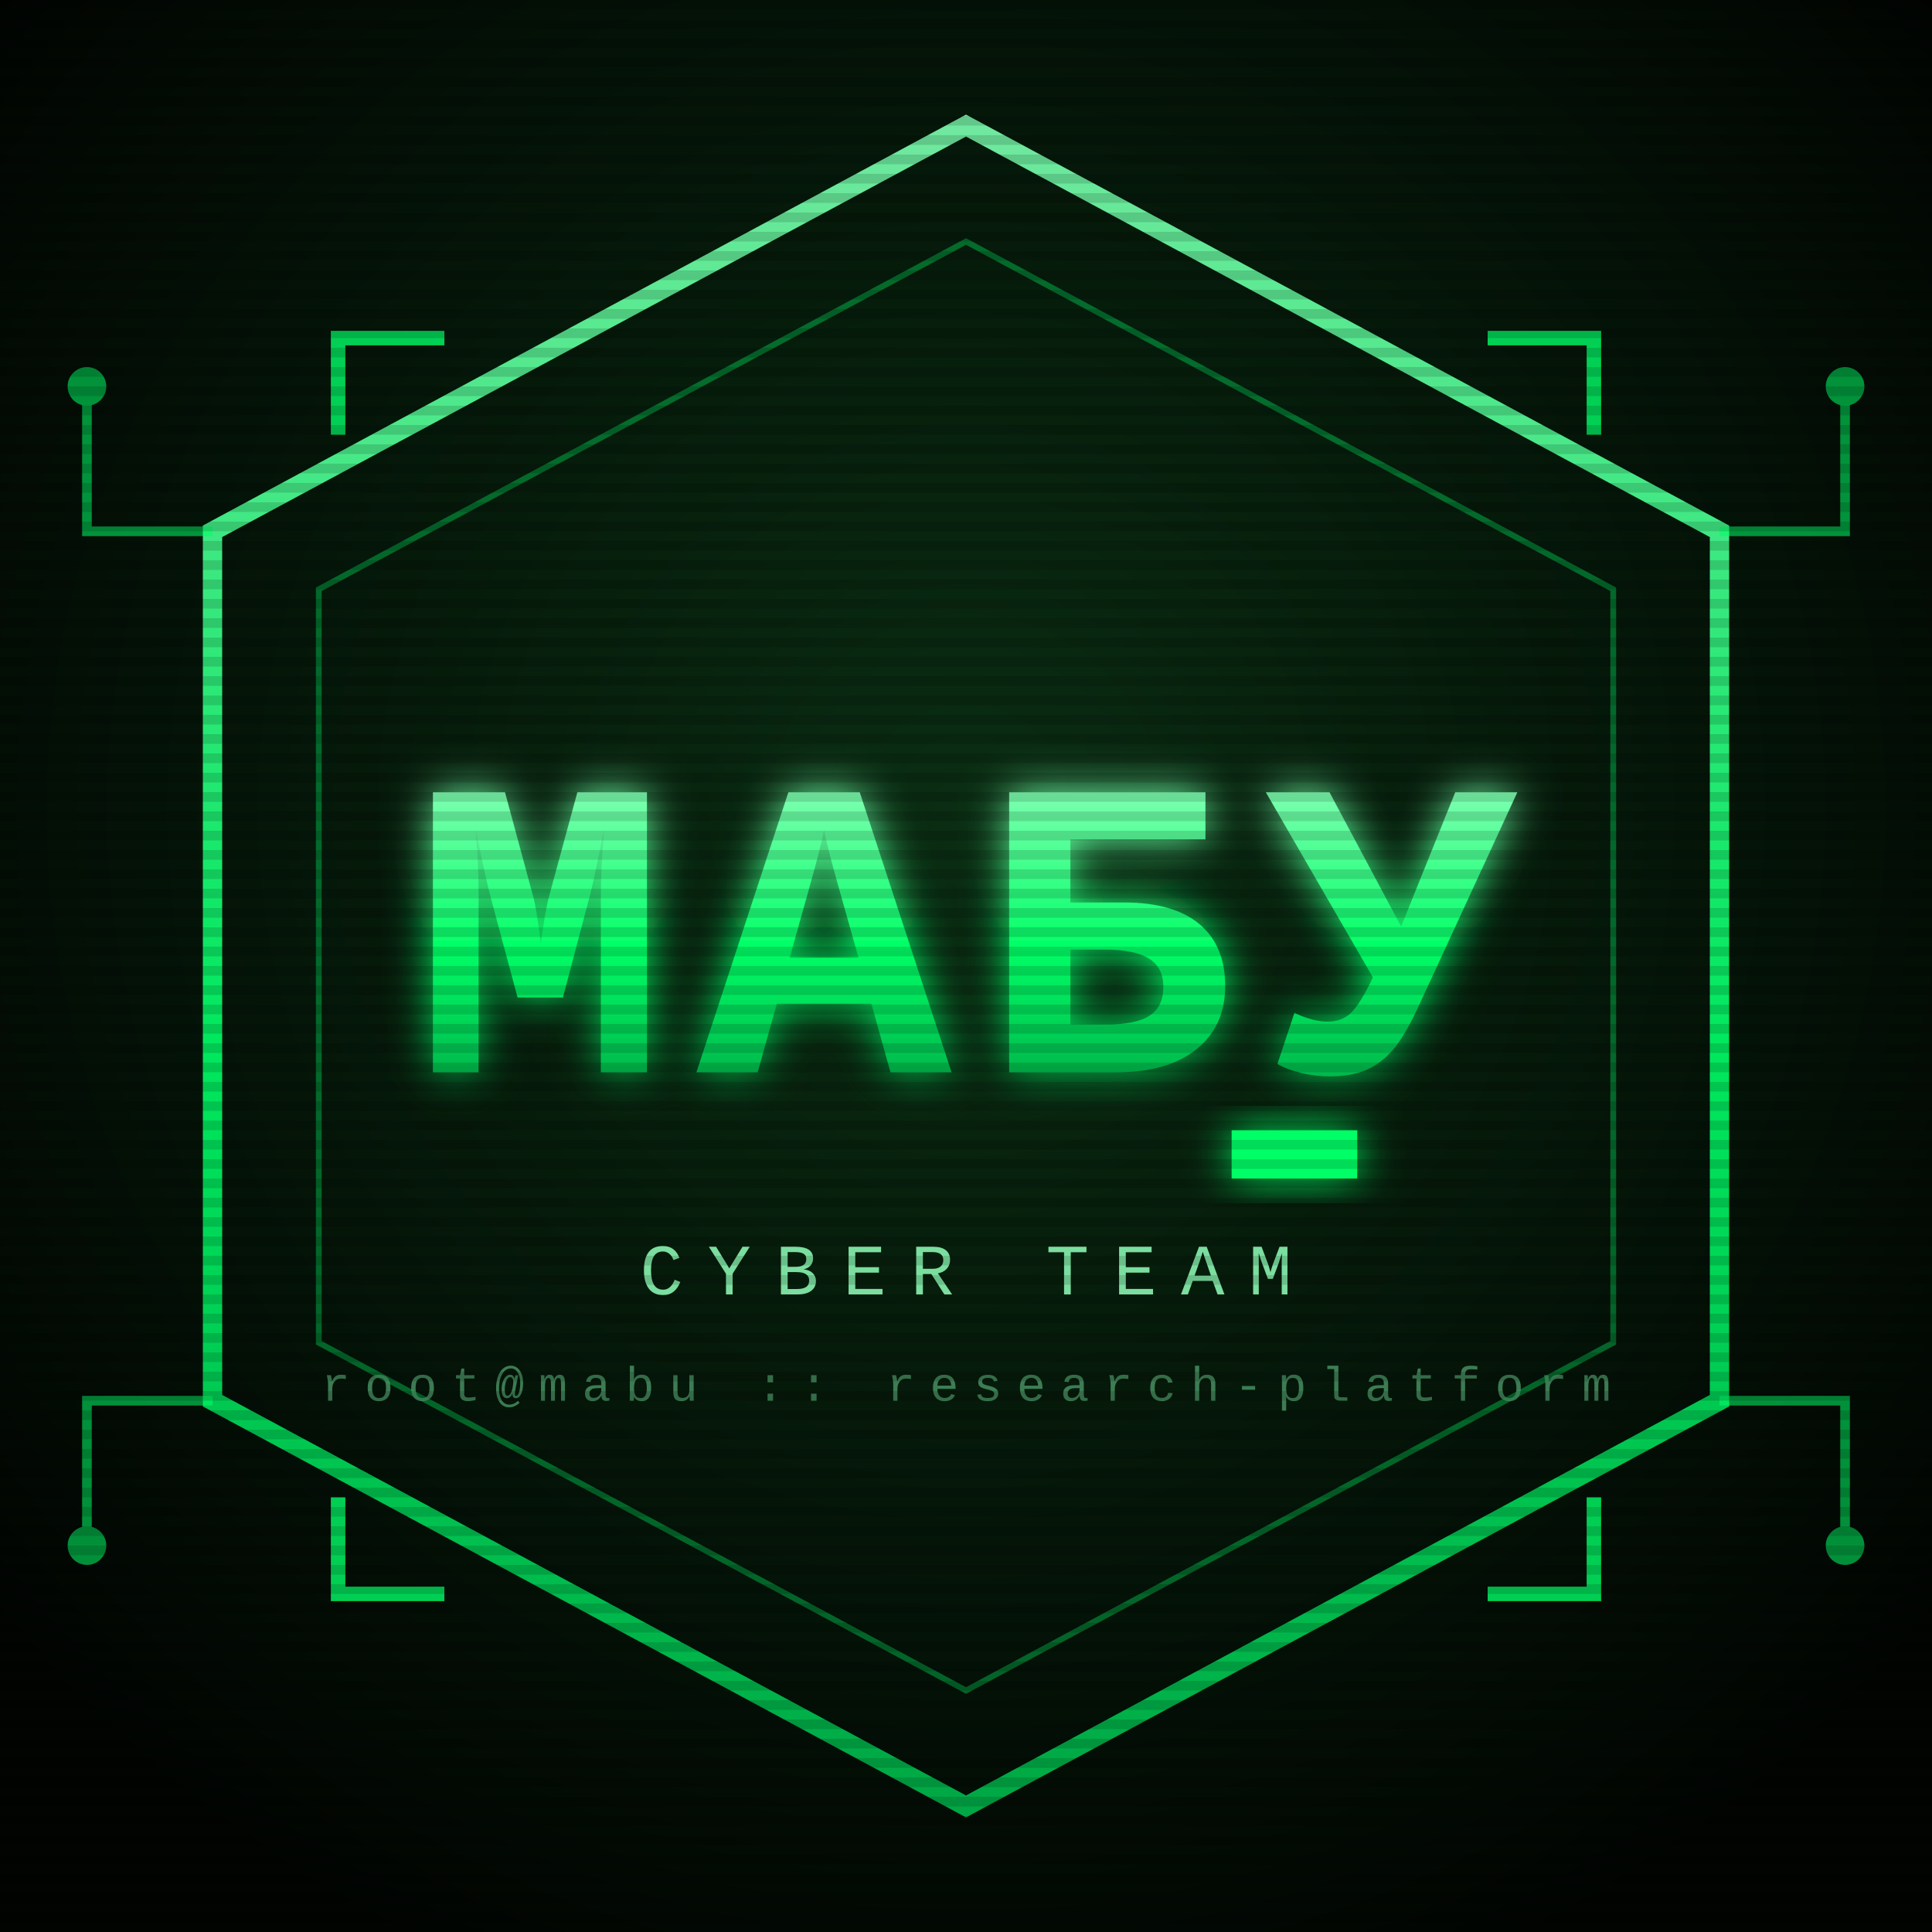
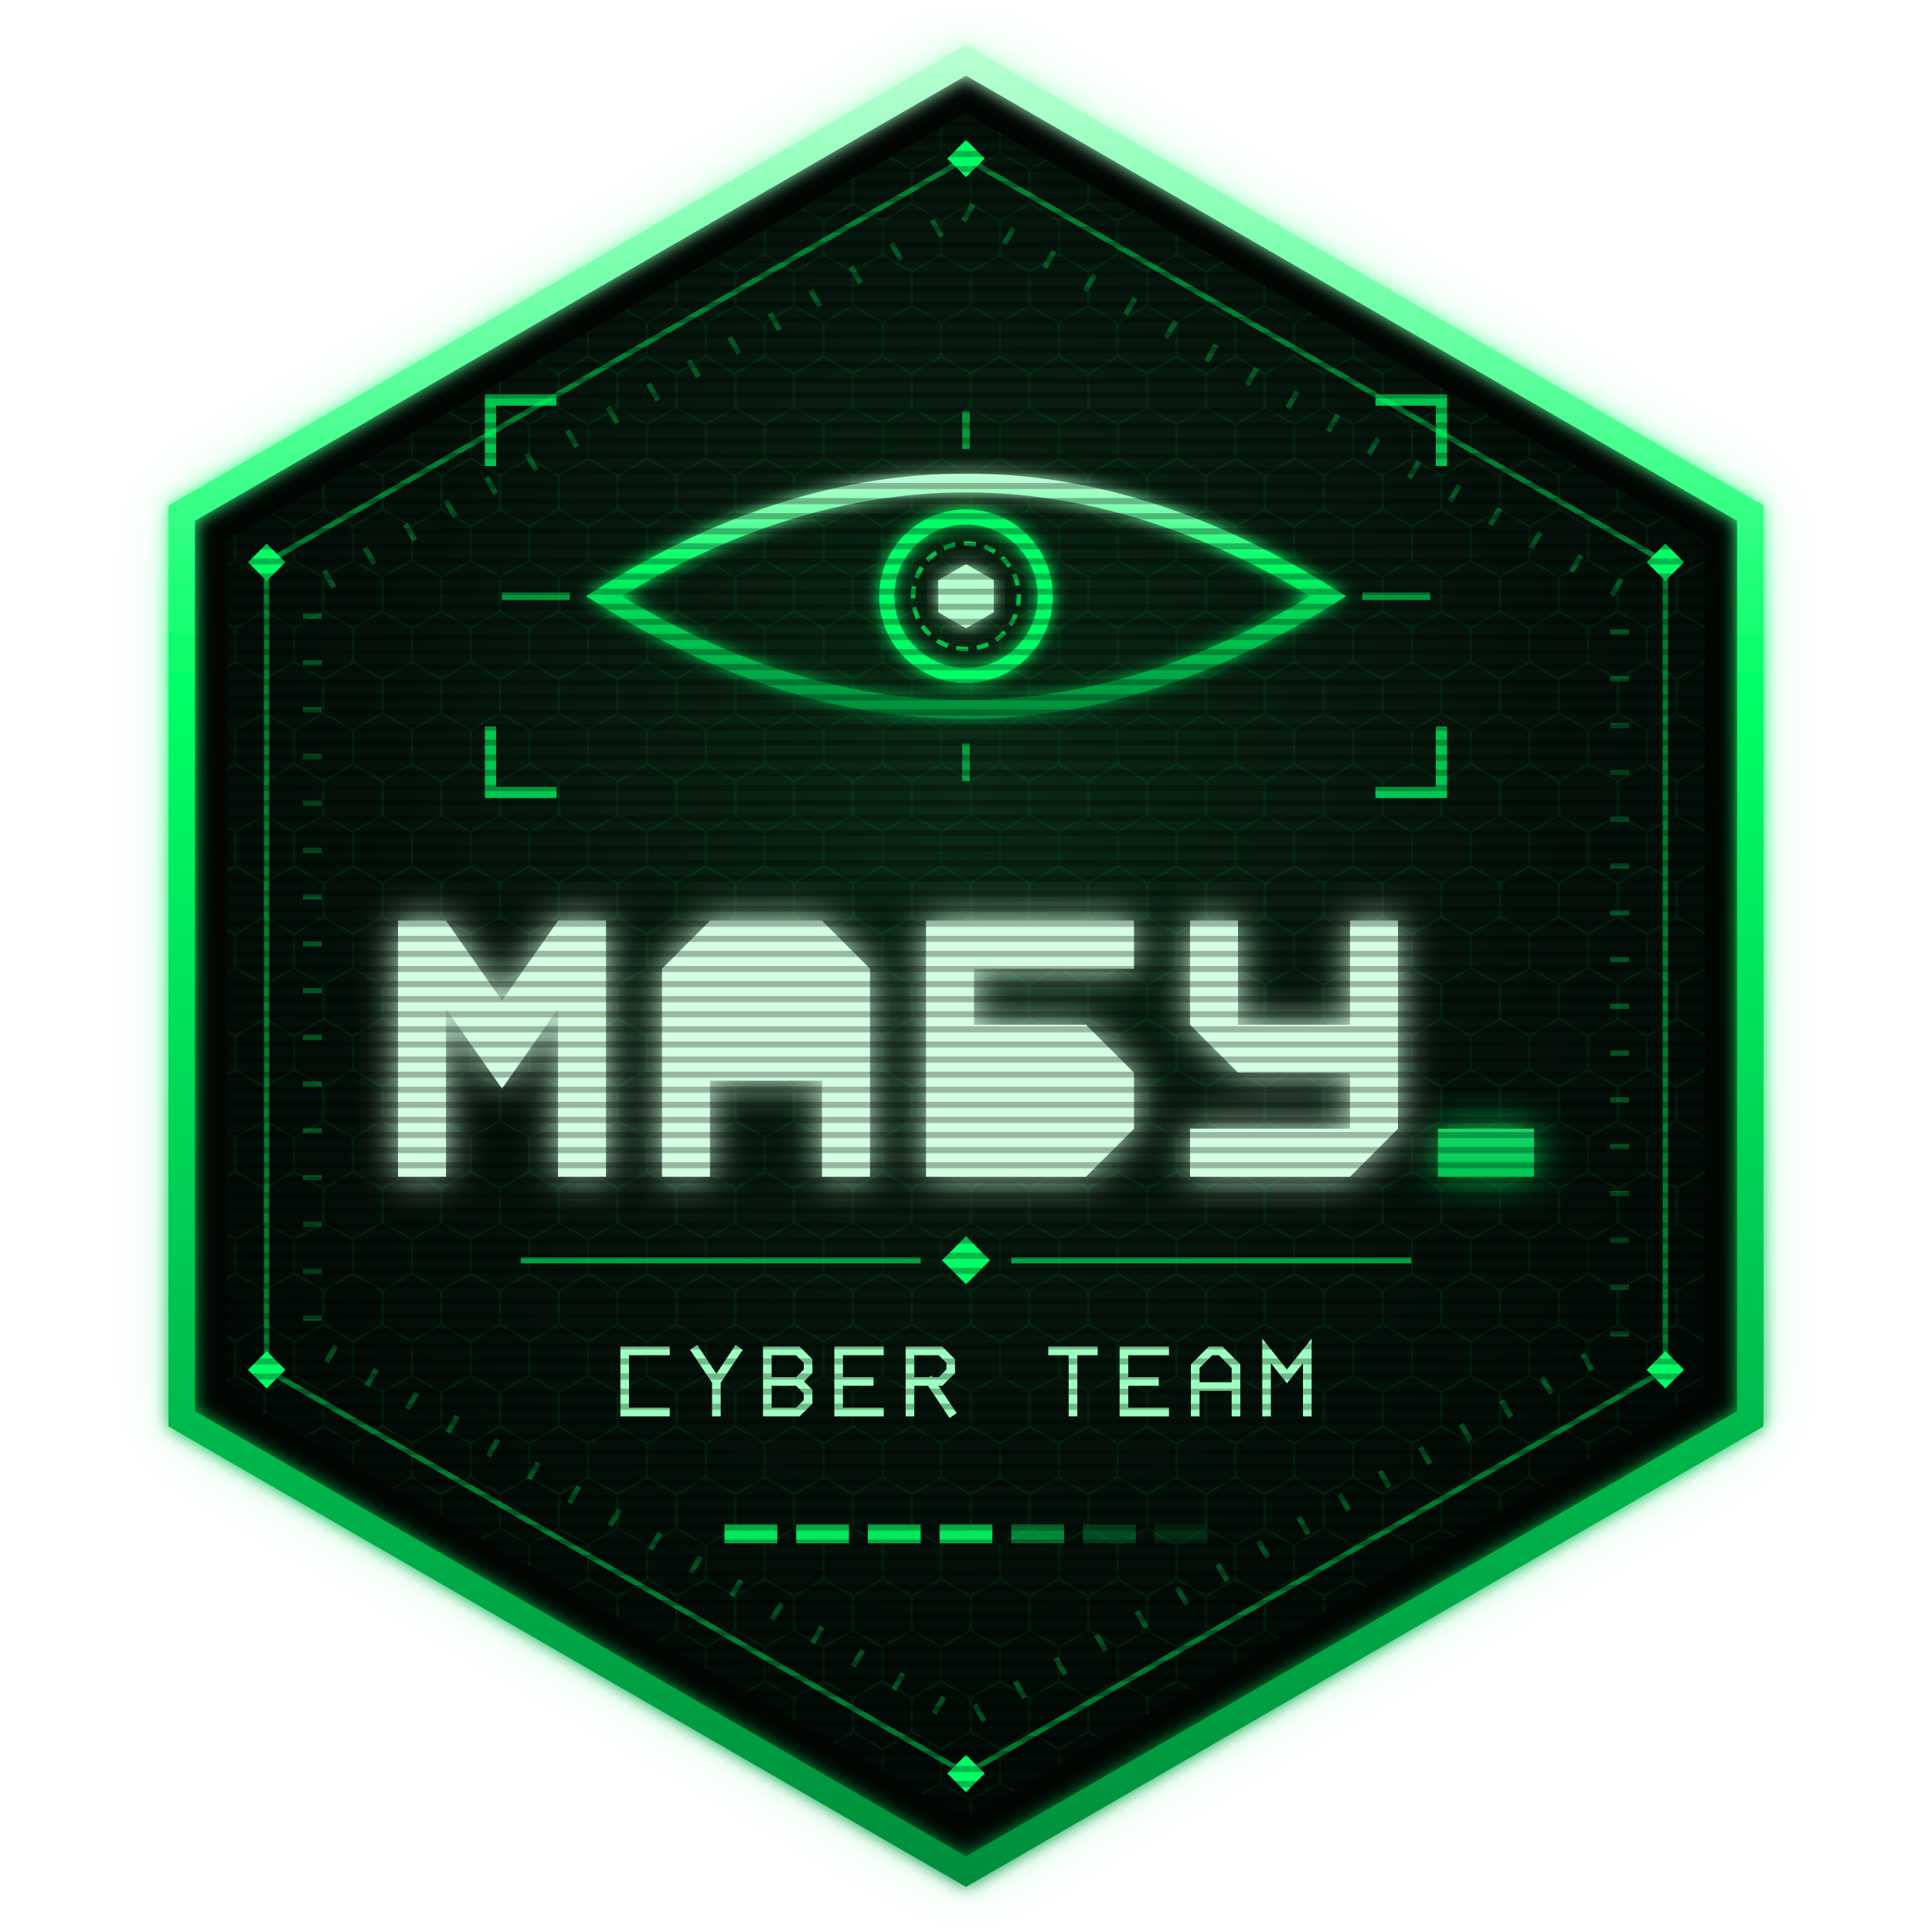
- <svg xmlns="http://www.w3.org/2000/svg" viewBox="0 0 400 400" width="400" height="400">
+ <svg xmlns="http://www.w3.org/2000/svg" viewBox="0 0 512 512" width="512" height="512" role="img" aria-labelledby="mabuLogoTitle">
+   <style>
+     .mabuLogo-cursor { animation: mabuLogoBlink 1.1s steps(1) infinite; }
+     .mabuLogo-sweep { animation: mabuLogoSweep 5.5s ease-in-out infinite; }
+     @keyframes mabuLogoBlink { 50% { opacity: 0; } }
+     @keyframes mabuLogoSweep { 0% { transform: translateY(0); opacity: 0; } 10% { opacity: 1; } 90% { opacity: 1; } 100% { transform: translateY(440px); opacity: 0; } }
+     @media (prefers-reduced-motion: reduce) { .mabuLogo-cursor, .mabuLogo-sweep { animation: none; } .mabuLogo-sweep { opacity: 0; } }
+   </style>
  <defs>
-     <radialGradient id="mabuGlow" cx="50%" cy="42%" r="65%">
-       <stop offset="0%" stop-color="#0a2e13" />
-       <stop offset="100%" stop-color="#010401" />
+     <radialGradient id="mabuLogoBody" cx="50%" cy="38%" r="70%">
+       <stop offset="0" stop-color="#0b2a15" />
+       <stop offset="0.55" stop-color="#04120a" />
+       <stop offset="1" stop-color="#010603" />
    </radialGradient>
-     <linearGradient id="mabuGreen" x1="0%" y1="0%" x2="0%" y2="100%">
-       <stop offset="0%" stop-color="#7dffb0" />
-       <stop offset="55%" stop-color="#00ff66" />
-       <stop offset="100%" stop-color="#00b84c" />
+     <linearGradient id="mabuLogoRim" x1="0" y1="0" x2="0" y2="1">
+       <stop offset="0" stop-color="#b6ffd0" />
+       <stop offset="0.35" stop-color="#00ff66" />
+       <stop offset="1" stop-color="#008f3c" />
    </linearGradient>
-     <filter id="mabuTextGlow" x="-50%" y="-50%" width="200%" height="200%">
-       <feGaussianBlur stdDeviation="4.5" result="blur" />
+     <linearGradient id="mabuLogoInk" gradientUnits="userSpaceOnUse" x1="0" y1="244" x2="0" y2="311.84">
+       <stop offset="0" stop-color="#d4ffe2" />
+       <stop offset="0.4" stop-color="#3dff8c" />
+       <stop offset="1" stop-color="#00c853" />
+     </linearGradient>
+     <linearGradient id="mabuLogoSweepGrad" x1="0" y1="0" x2="0" y2="1">
+       <stop offset="0" stop-color="#00ff66" stop-opacity="0" />
+       <stop offset="1" stop-color="#00ff66" stop-opacity="0.14" />
+     </linearGradient>
+     <filter id="mabuLogoGlow" x="-30%" y="-30%" width="160%" height="160%">
+       <feGaussianBlur stdDeviation="5" result="b" />
      <feMerge>
-         <feMergeNode in="blur" />
+         <feMergeNode in="b" />
        <feMergeNode in="SourceGraphic" />
      </feMerge>
    </filter>
-     <pattern id="mabuScan" width="4" height="4" patternUnits="userSpaceOnUse">
-       <rect width="4" height="2" fill="#000" opacity="0.14" />
+     <filter id="mabuLogoGlowSoft" x="-20%" y="-20%" width="140%" height="140%">
+       <feGaussianBlur stdDeviation="2.2" result="b" />
+       <feMerge>
+         <feMergeNode in="b" />
+         <feMergeNode in="SourceGraphic" />
+       </feMerge>
+     </filter>
+     <filter id="mabuLogoHalo" x="-15%" y="-15%" width="130%" height="130%">
+       <feGaussianBlur stdDeviation="9" />
+     </filter>
+     <pattern id="mabuLogoHoneycomb" width="15.59" height="27" patternUnits="userSpaceOnUse">
+       <g fill="none" stroke="#00ff66" stroke-width="0.6" opacity="0.07">
+         <polygon points="7.79,0 15.59,4.5 15.59,13.5 7.79,18 0,13.5 0,4.5" />
+         <polygon points="15.59,13.5 23.38,18 23.38,27 15.59,31.5 7.79,27 7.79,18" />
+         <polygon points="0,13.5 7.79,18 7.79,27 0,31.5 -7.79,27 -7.79,18" />
+       </g>
    </pattern>
+     <pattern id="mabuLogoScan" width="4" height="4" patternUnits="userSpaceOnUse">
+       <rect width="4" height="1.6" fill="#000" opacity="0.28" />
+     </pattern>
+     <clipPath id="mabuLogoInside">
+       <polygon points="256,30 451.72,143 451.72,369 256,482 60.28,369 60.28,143" />
+     </clipPath>
  </defs>
-   <rect width="400" height="400" fill="#010401" />
-   <rect width="400" height="400" fill="url(#mabuGlow)" />
-   <polygon points="200,26 356,110 356,290 200,374 44,290 44,110" fill="none" stroke="url(#mabuGreen)" stroke-width="4" opacity="0.9" />
-   <polygon points="200,50 334,122 334,278 200,350 66,278 66,122" fill="none" stroke="#00ff66" stroke-width="1.2" opacity="0.35" />
-   <g stroke="#00ff66" stroke-width="2" opacity="0.55" fill="none">
-     <path d="M44,110 L18,110 L18,80" />
-     <path d="M356,110 L382,110 L382,80" />
-     <path d="M44,290 L18,290 L18,320" />
-     <path d="M356,290 L382,290 L382,320" />
-     <circle cx="18" cy="80" r="4" fill="#00ff66" stroke="none" />
-     <circle cx="382" cy="80" r="4" fill="#00ff66" stroke="none" />
-     <circle cx="18" cy="320" r="4" fill="#00ff66" stroke="none" />
-     <circle cx="382" cy="320" r="4" fill="#00ff66" stroke="none" />
+   <polygon points="256,16 463.85,136 463.85,376 256,496 48.15,376 48.15,136" fill="#00ff66" opacity="0.28" filter="url(#mabuLogoHalo)" />
+   <polygon points="256,16 463.85,136 463.85,376 256,496 48.15,376 48.15,136" fill="#010603" />
+   <polygon points="256,30 451.72,143 451.72,369 256,482 60.28,369 60.28,143" fill="url(#mabuLogoBody)" />
+   <g clip-path="url(#mabuLogoInside)">
+     <rect width="512" height="512" fill="url(#mabuLogoHoneycomb)" />
+     <rect class="mabuLogo-sweep" x="0" y="-60" width="512" height="60" fill="url(#mabuLogoSweepGrad)" />
  </g>
-   <g stroke="#00ff66" stroke-width="3" fill="none" opacity="0.8">
-     <path d="M70,90 L70,70 L92,70" />
-     <path d="M330,90 L330,70 L308,70" />
-     <path d="M70,310 L70,330 L92,330" />
-     <path d="M330,310 L330,330 L308,330" />
+   <polygon points="256,16 463.85,136 463.85,376 256,496 48.15,376 48.15,136" fill="none" stroke="url(#mabuLogoRim)" stroke-width="7" stroke-linejoin="miter" filter="url(#mabuLogoGlowSoft)" />
+   <polygon points="256,42 441.33,149 441.33,363 256,470 70.67,363 70.67,149" fill="none" stroke="#00ff66" stroke-width="1.4" opacity="0.45" />
+   <polygon points="256,56 429.21,156 429.21,356 256,456 82.79,356 82.79,156" fill="none" stroke="#00ff66" stroke-width="5" stroke-dasharray="1.4 11" opacity="0.28" />
+   <g fill="#00ff66">
+     <rect x="252.5" y="38.5" width="7" height="7" transform="rotate(45 256 42)" />
+     <rect x="437.83" y="145.5" width="7" height="7" transform="rotate(45 441.33 149)" />
+     <rect x="437.83" y="359.5" width="7" height="7" transform="rotate(45 441.33 363)" />
+     <rect x="252.5" y="466.5" width="7" height="7" transform="rotate(45 256 470)" />
+     <rect x="67.17" y="359.5" width="7" height="7" transform="rotate(45 70.67 363)" />
+     <rect x="67.17" y="145.5" width="7" height="7" transform="rotate(45 70.67 149)" />
  </g>
-   <text x="200" y="222" text-anchor="middle" font-family="'Cascadia Code','Consolas','Courier New',monospace" font-size="88" font-weight="700" letter-spacing="6" fill="url(#mabuGreen)" filter="url(#mabuTextGlow)">МАБУ</text>
-   <rect x="255" y="234" width="26" height="10" fill="#00ff66" filter="url(#mabuTextGlow)" />
-   <text x="200" y="268" text-anchor="middle" font-family="'Cascadia Code','Consolas','Courier New',monospace" font-size="15" letter-spacing="5" fill="#8fffb8" opacity="0.85">CYBER TEAM</text>
-   <text x="200" y="290" text-anchor="middle" font-family="'Cascadia Code','Consolas','Courier New',monospace" font-size="10" letter-spacing="3" fill="#4f9e6c" opacity="0.75">root@mabu :: research-platform</text>
-   <rect width="400" height="400" fill="url(#mabuScan)" />
+   <g fill="none" stroke="#00ff66" stroke-linecap="square">
+     <g stroke-width="3" opacity="0.75">
+       <path d="M130 122V106h16M382 122V106h-16M130 194V210h16M382 194V210h-16" />
+     </g>
+     <g stroke-width="2" opacity="0.55">
+       <path d="M134 158H150M362 158H378M256 110V118M256 198V206" />
+     </g>
+     <g filter="url(#mabuLogoGlowSoft)">
+       <path stroke="url(#mabuLogoRim)" stroke-width="5" stroke-linejoin="miter" d="M160 158Q256 98 352 158Q256 218 160 158z" />
+       <circle cx="256" cy="158" r="21" stroke-width="4" />
+     </g>
+     <circle cx="256" cy="158" r="14" stroke-width="1.2" stroke-dasharray="2 3.5" opacity="0.7" />
+   </g>
+   <polygon points="256,149.5 263.36,153.75 263.36,162.25 256,166.5 248.64,162.25 248.64,153.75" fill="#b6ffd0" filter="url(#mabuLogoGlowSoft)" />
+   <g fill="url(#mabuLogoInk)" filter="url(#mabuLogoGlow)">
+     <path transform="translate(105.48 244) scale(1.06)" d="M0 64V0h12l14 20 14-20h12v64H40V22L26 42 12 22v42z" />
+     <path transform="translate(175.44 244) scale(1.06)" d="M0 64V12L12 0h28l12 12v52H40V40H12v24zM12 17l5-5h18l5 5v11H12z" />
+     <path transform="translate(245.4 244) scale(1.06)" d="M0 0h52v12H12v14h28l12 12v14L40 64H0zM12 38h23l5 5v4l-5 5H12z" />
+     <path transform="translate(315.36 244) scale(1.06)" d="M0 0h12v26h28V0h12v52L40 64H0V52h40V38H12L0 26z" />
+     <rect class="mabuLogo-cursor" x="381.08" y="299.12" width="25.44" height="12.72" />
+   </g>
+   <g stroke="#00ff66" stroke-width="1.6" opacity="0.6">
+     <path d="M138 334H244M268 334H374" />
+   </g>
+   <rect x="251.5" y="329.5" width="9" height="9" fill="#00ff66" transform="rotate(45 256 334)" />
+   <g fill="none" stroke="#9dffc0" stroke-width="1.7" stroke-linecap="square" stroke-linejoin="miter">
+     <path transform="translate(165.55 358) scale(1.35)" d="M8 0H0v12h8" />
+     <path transform="translate(184.45 358) scale(1.35)" d="M0 0l4 6 4-6M4 6v6" />
+     <path transform="translate(203.35 358) scale(1.35)" d="M0 0v12h6l2-2V8L6 6l2-2V2L6 0zM0 6h6" />
+     <path transform="translate(222.25 358) scale(1.35)" d="M8 0H0v12h8M0 6h6" />
+     <path transform="translate(241.15 358) scale(1.35)" d="M0 12V0h6l2 2v2L6 6H0M4 6l4 6" />
+     <path transform="translate(278.95 358) scale(1.35)" d="M0 0h8M4 0v12" />
+     <path transform="translate(297.85 358) scale(1.35)" d="M8 0H0v12h8M0 6h6" />
+     <path transform="translate(316.75 358) scale(1.35)" d="M0 12V3l3-3h2l3 3v9M0 7h8" />
+     <path transform="translate(335.65 358) scale(1.35)" d="M0 12V0l4 5 4-5v12" />
+   </g>
+   <g fill="#00ff66">
+     <rect x="192" y="404" width="14" height="5" opacity="0.9" />
+     <rect x="211" y="404" width="14" height="5" opacity="0.9" />
+     <rect x="230" y="404" width="14" height="5" opacity="0.9" />
+     <rect x="249" y="404" width="14" height="5" opacity="0.9" />
+     <rect x="268" y="404" width="14" height="5" opacity="0.5" />
+     <rect x="287" y="404" width="14" height="5" opacity="0.25" />
+     <rect x="306" y="404" width="14" height="5" opacity="0.12" />
+   </g>
+   <polygon points="256,30 451.72,143 451.72,369 256,482 60.28,369 60.28,143" fill="url(#mabuLogoScan)" />
</svg>
